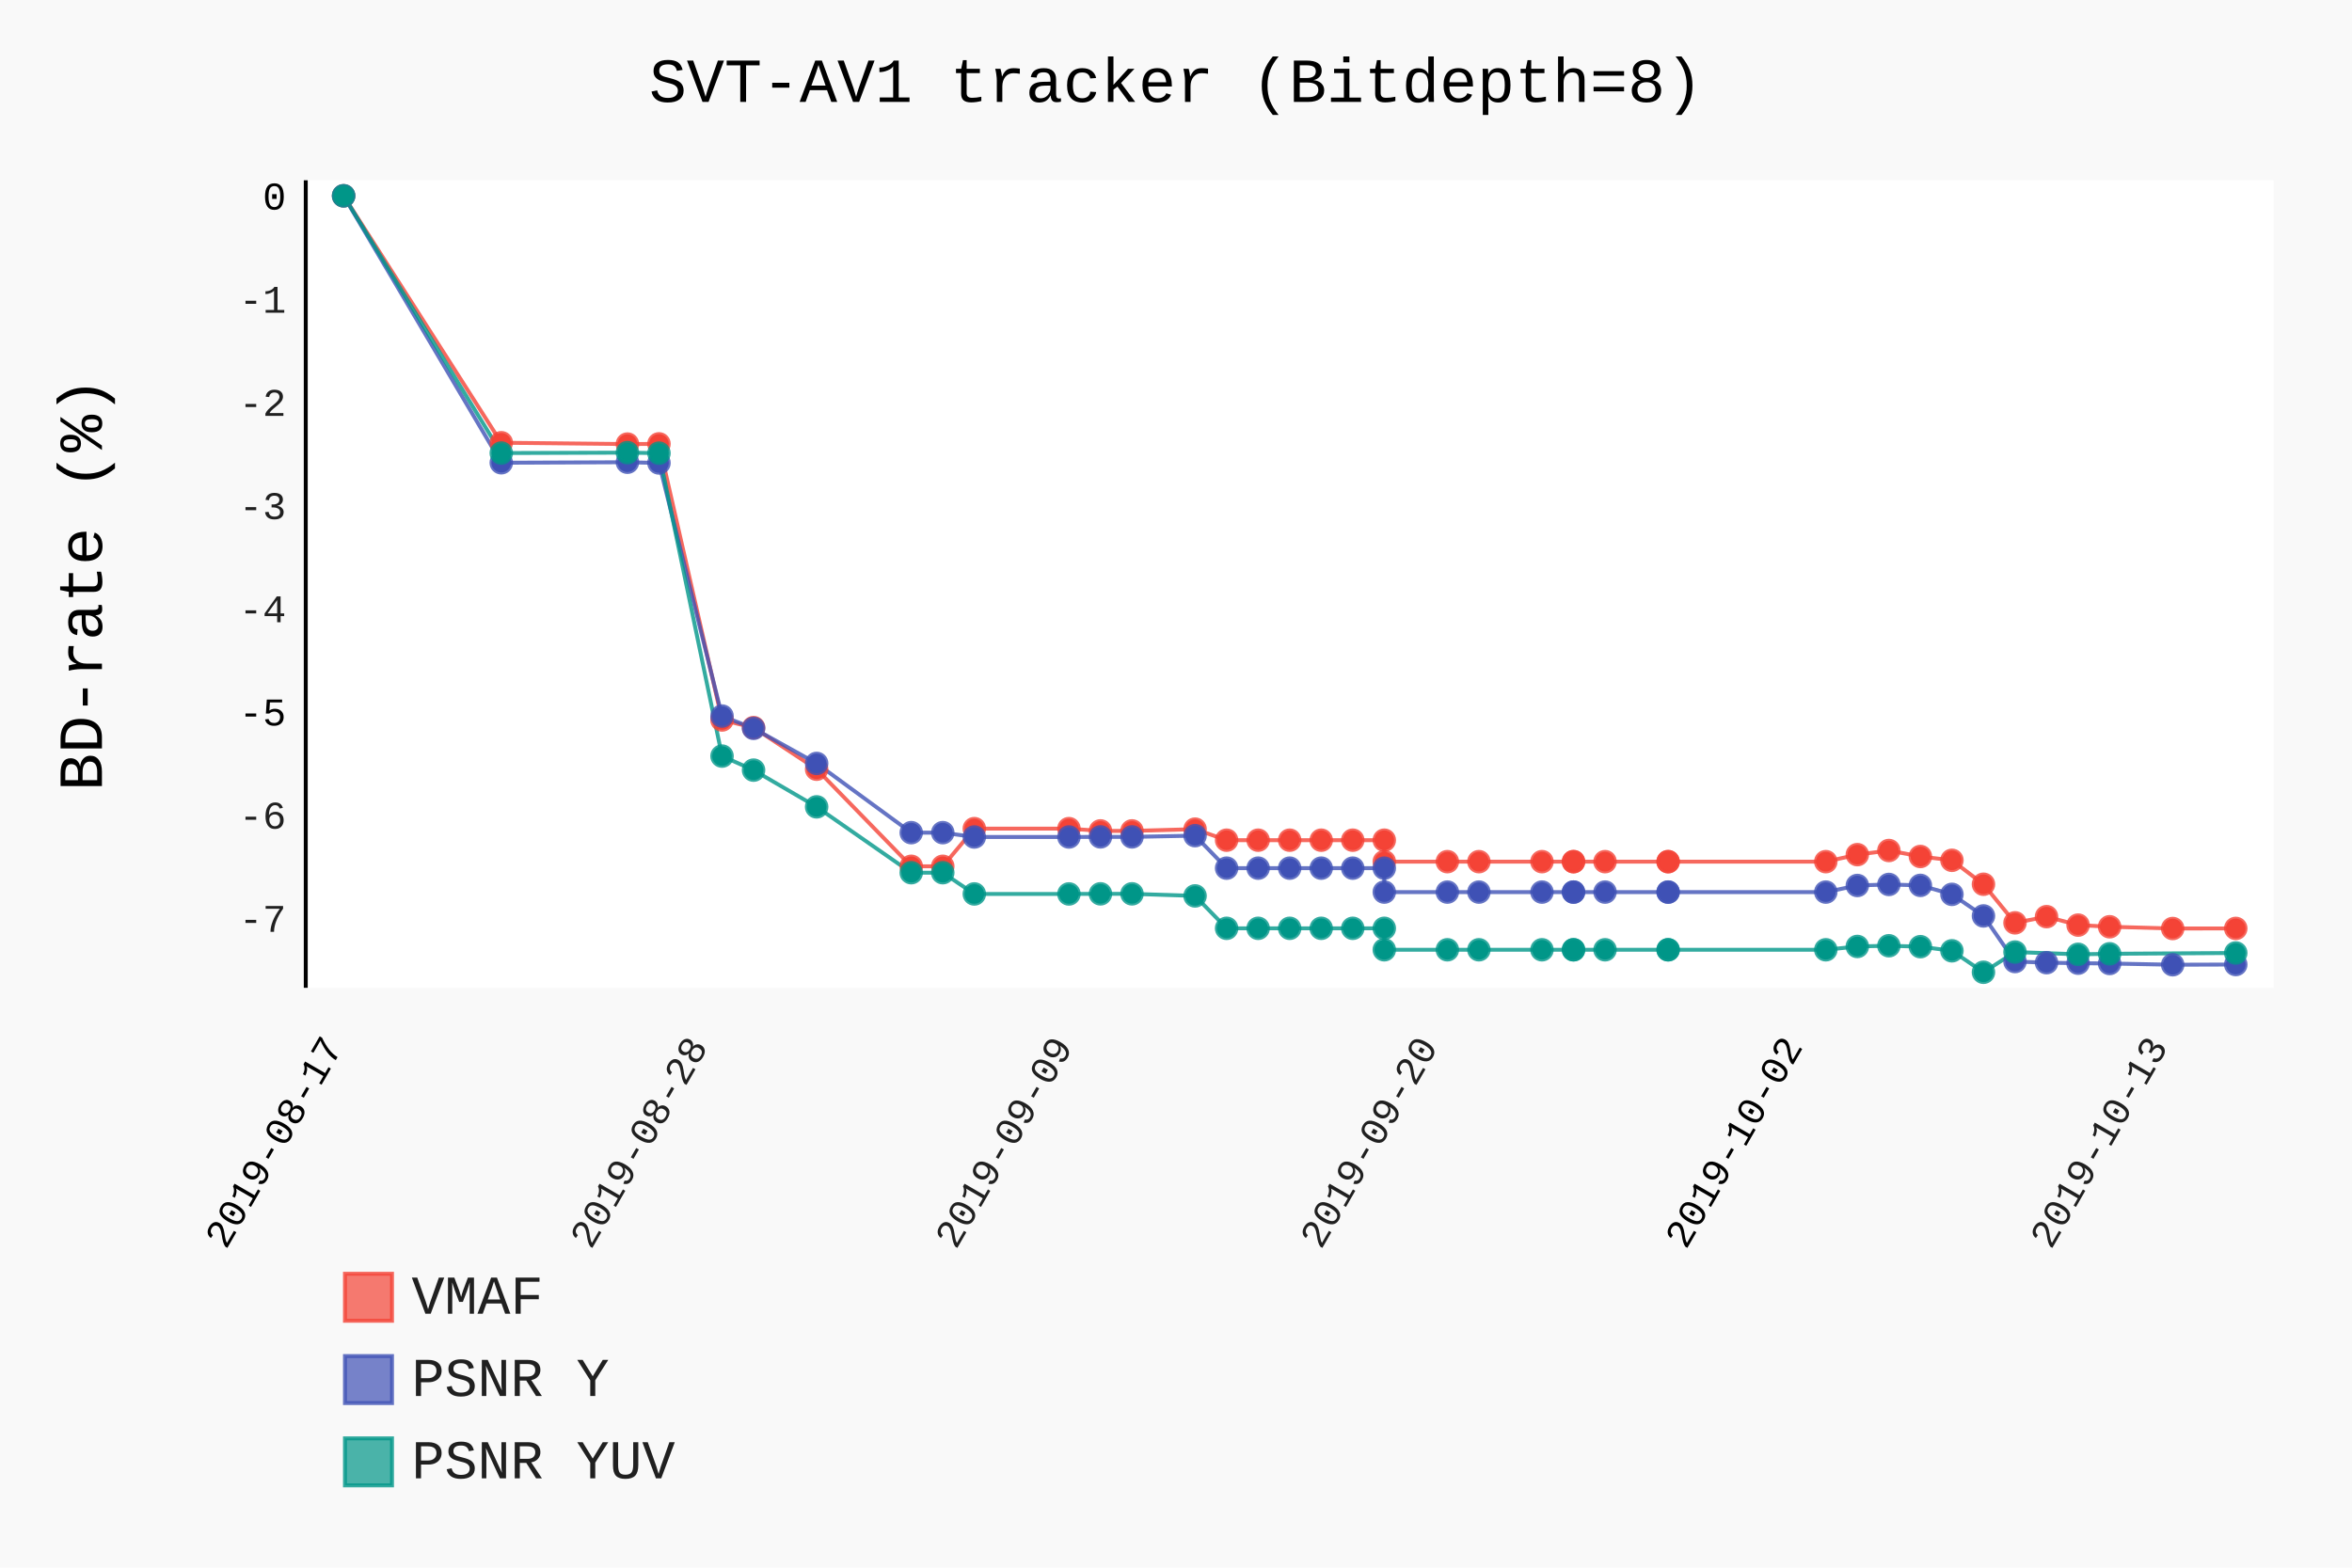
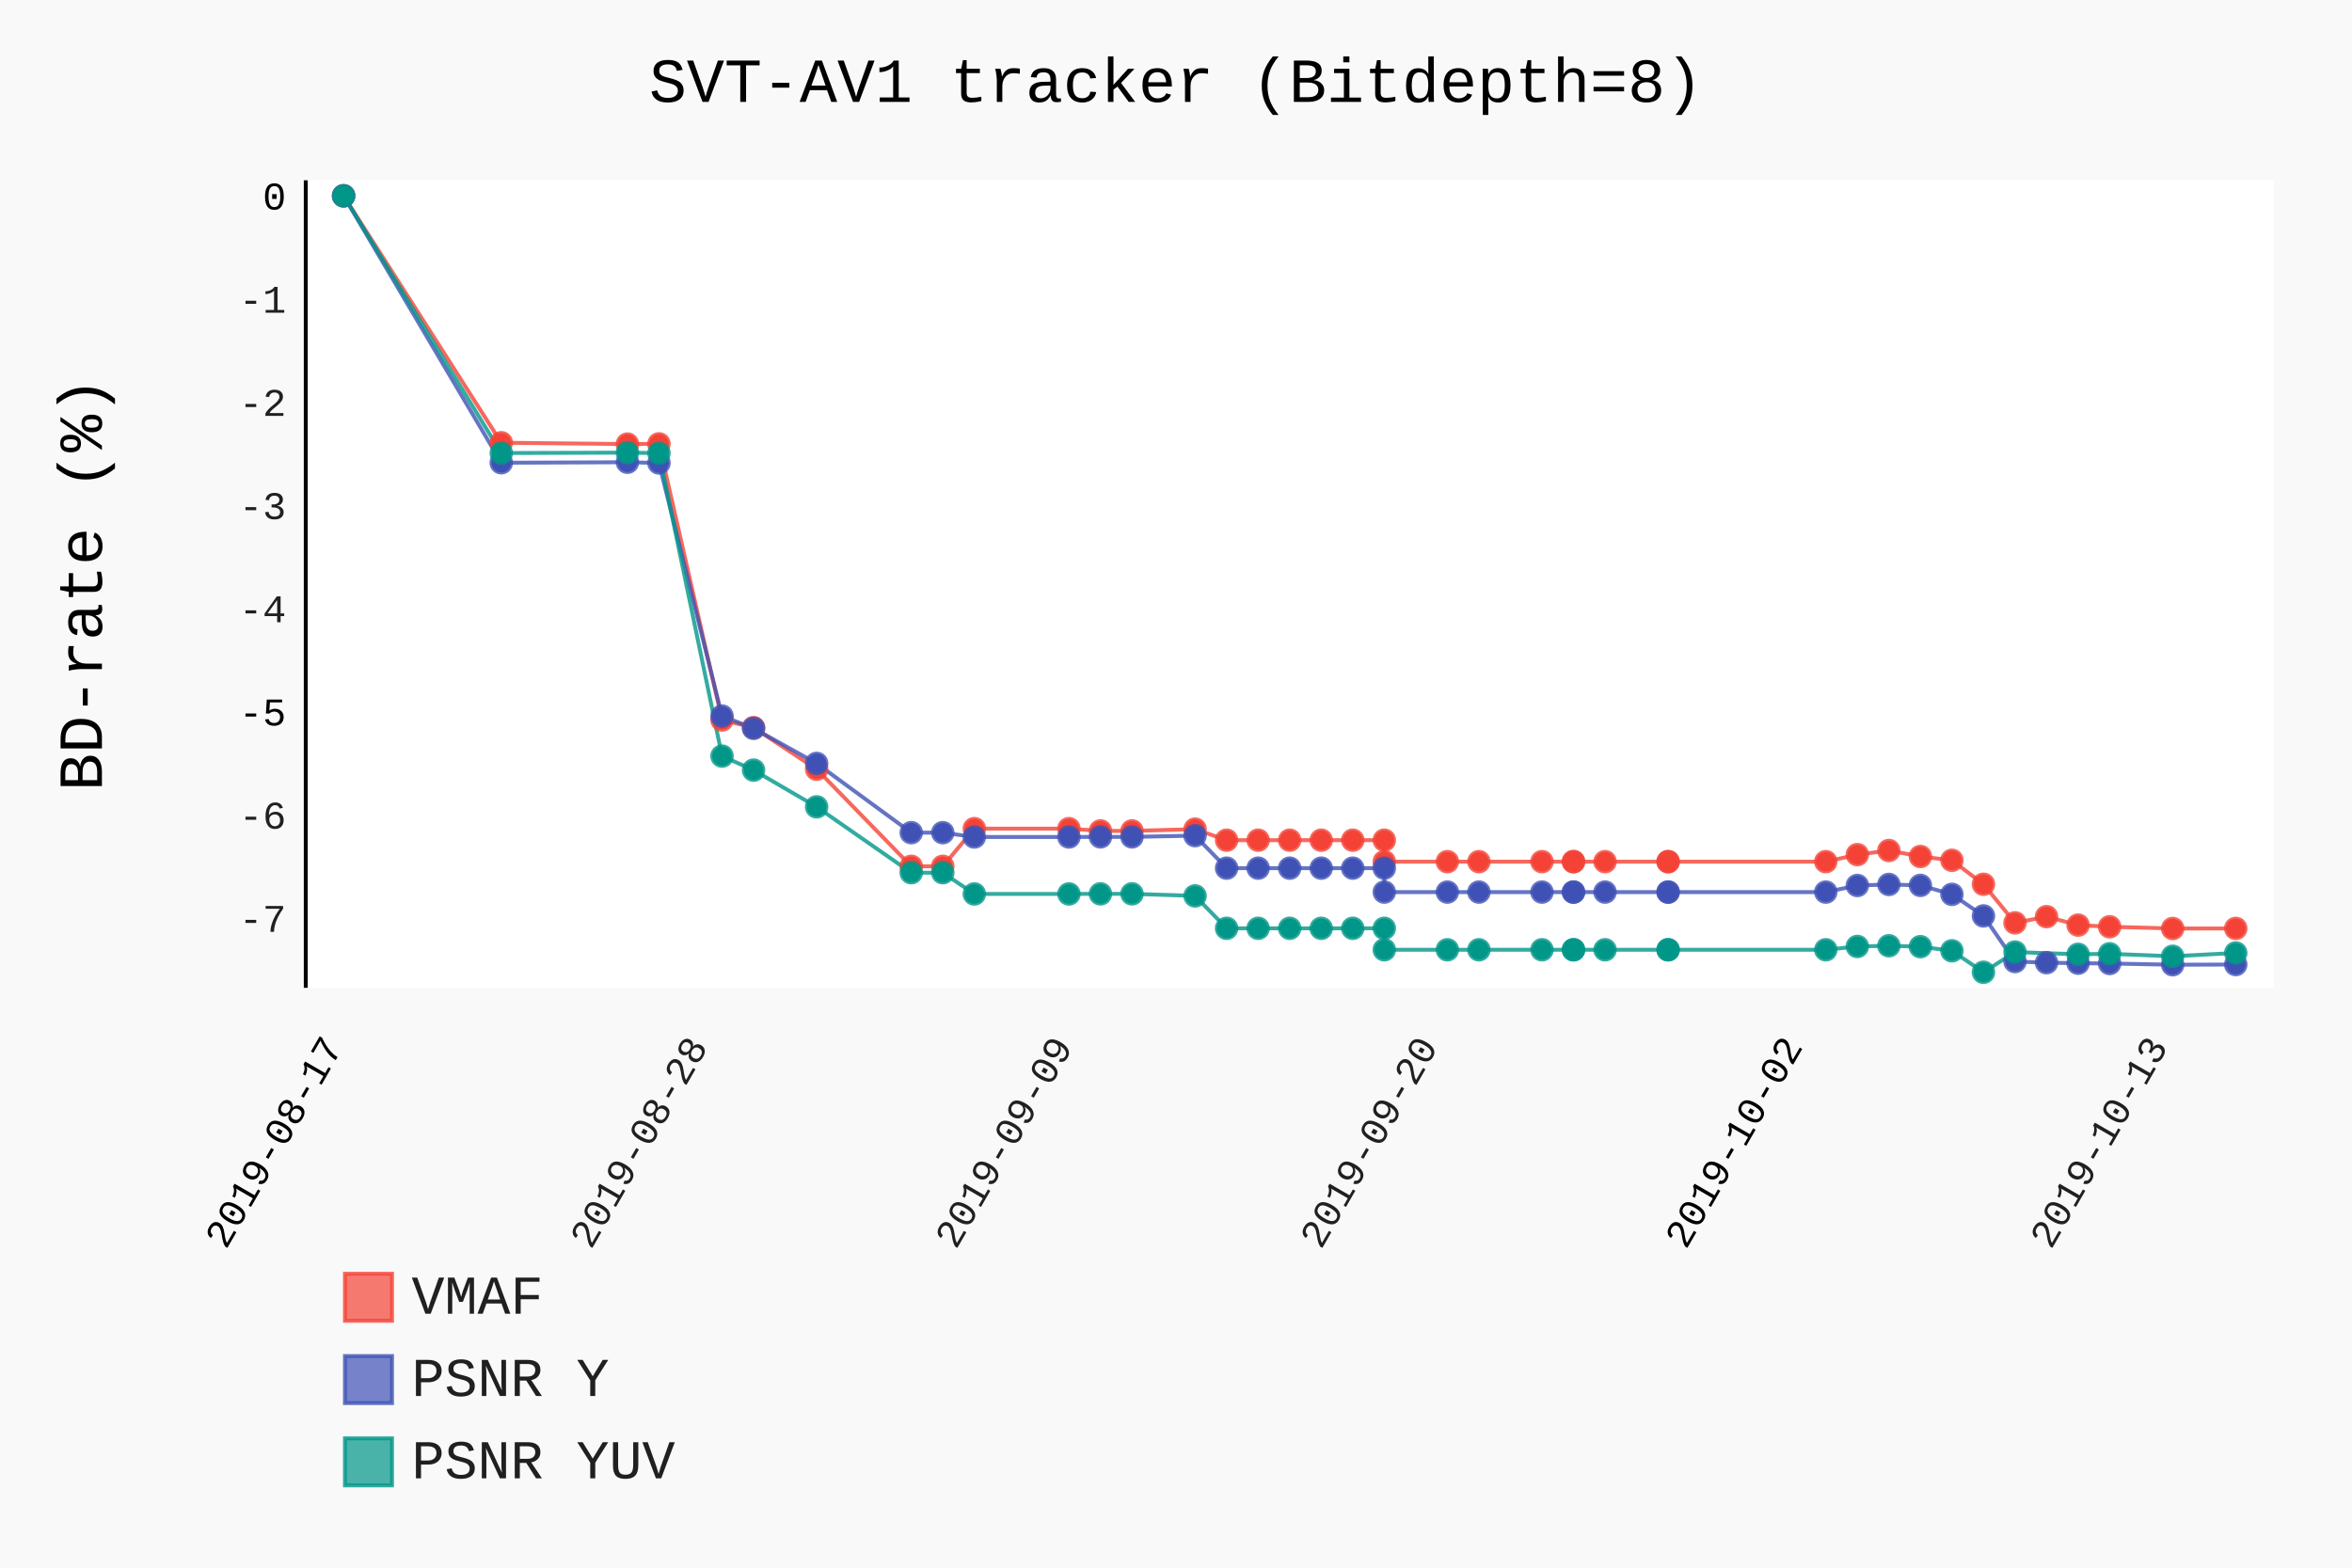
- <svg xmlns="http://www.w3.org/2000/svg" id="chart-3c05c14d-03f2-4059-8abc-fb8c7202f892" class="pygal-chart" viewBox="0 0 600 400">
+ <svg xmlns="http://www.w3.org/2000/svg" id="chart-37731f0f-36d2-41b5-bd27-8fbcc2c85f17" class="pygal-chart" viewBox="0 0 600 400">
  <defs>
-     <style type="text/css">#chart-3c05c14d-03f2-4059-8abc-fb8c7202f892{-webkit-user-select:none;-webkit-font-smoothing:antialiased;font-family:Consolas,"Liberation Mono",Menlo,Courier,monospace}#chart-3c05c14d-03f2-4059-8abc-fb8c7202f892 .title{font-family:Consolas,"Liberation Mono",Menlo,Courier,monospace;font-size:16px}#chart-3c05c14d-03f2-4059-8abc-fb8c7202f892 .legends .legend text{font-family:Consolas,"Liberation Mono",Menlo,Courier,monospace;font-size:14px}#chart-3c05c14d-03f2-4059-8abc-fb8c7202f892 .axis text{font-family:Consolas,"Liberation Mono",Menlo,Courier,monospace;font-size:10px}#chart-3c05c14d-03f2-4059-8abc-fb8c7202f892 .axis text.major{font-family:Consolas,"Liberation Mono",Menlo,Courier,monospace;font-size:10px}#chart-3c05c14d-03f2-4059-8abc-fb8c7202f892 .text-overlay text.value{font-family:Consolas,"Liberation Mono",Menlo,Courier,monospace;font-size:16px}#chart-3c05c14d-03f2-4059-8abc-fb8c7202f892 .text-overlay text.label{font-family:Consolas,"Liberation Mono",Menlo,Courier,monospace;font-size:10px}#chart-3c05c14d-03f2-4059-8abc-fb8c7202f892 .tooltip{font-family:Consolas,"Liberation Mono",Menlo,Courier,monospace;font-size:14px}#chart-3c05c14d-03f2-4059-8abc-fb8c7202f892 text.no_data{font-family:Consolas,"Liberation Mono",Menlo,Courier,monospace;font-size:64px}
- #chart-3c05c14d-03f2-4059-8abc-fb8c7202f892{background-color:rgba(249,249,249,1)}#chart-3c05c14d-03f2-4059-8abc-fb8c7202f892 path,#chart-3c05c14d-03f2-4059-8abc-fb8c7202f892 line,#chart-3c05c14d-03f2-4059-8abc-fb8c7202f892 rect,#chart-3c05c14d-03f2-4059-8abc-fb8c7202f892 circle{-webkit-transition:150ms;-moz-transition:150ms;transition:150ms}#chart-3c05c14d-03f2-4059-8abc-fb8c7202f892 .graph &gt; .background{fill:rgba(249,249,249,1)}#chart-3c05c14d-03f2-4059-8abc-fb8c7202f892 .plot &gt; .background{fill:rgba(255,255,255,1)}#chart-3c05c14d-03f2-4059-8abc-fb8c7202f892 .graph{fill:rgba(0,0,0,.87)}#chart-3c05c14d-03f2-4059-8abc-fb8c7202f892 text.no_data{fill:rgba(0,0,0,1)}#chart-3c05c14d-03f2-4059-8abc-fb8c7202f892 .title{fill:rgba(0,0,0,1)}#chart-3c05c14d-03f2-4059-8abc-fb8c7202f892 .legends .legend text{fill:rgba(0,0,0,.87)}#chart-3c05c14d-03f2-4059-8abc-fb8c7202f892 .legends .legend:hover text{fill:rgba(0,0,0,1)}#chart-3c05c14d-03f2-4059-8abc-fb8c7202f892 .axis .line{stroke:rgba(0,0,0,1)}#chart-3c05c14d-03f2-4059-8abc-fb8c7202f892 .axis .guide.line{stroke:rgba(0,0,0,.54)}#chart-3c05c14d-03f2-4059-8abc-fb8c7202f892 .axis .major.line{stroke:rgba(0,0,0,.87)}#chart-3c05c14d-03f2-4059-8abc-fb8c7202f892 .axis text.major{fill:rgba(0,0,0,1)}#chart-3c05c14d-03f2-4059-8abc-fb8c7202f892 .axis.y .guides:hover .guide.line,#chart-3c05c14d-03f2-4059-8abc-fb8c7202f892 .line-graph .axis.x .guides:hover .guide.line,#chart-3c05c14d-03f2-4059-8abc-fb8c7202f892 .stackedline-graph .axis.x .guides:hover .guide.line,#chart-3c05c14d-03f2-4059-8abc-fb8c7202f892 .xy-graph .axis.x .guides:hover .guide.line{stroke:rgba(0,0,0,1)}#chart-3c05c14d-03f2-4059-8abc-fb8c7202f892 .axis .guides:hover text{fill:rgba(0,0,0,1)}#chart-3c05c14d-03f2-4059-8abc-fb8c7202f892 .reactive{fill-opacity:.7;stroke-opacity:.8}#chart-3c05c14d-03f2-4059-8abc-fb8c7202f892 .ci{stroke:rgba(0,0,0,.87)}#chart-3c05c14d-03f2-4059-8abc-fb8c7202f892 .reactive.active,#chart-3c05c14d-03f2-4059-8abc-fb8c7202f892 .active .reactive{fill-opacity:.8;stroke-opacity:.9;stroke-width:4}#chart-3c05c14d-03f2-4059-8abc-fb8c7202f892 .ci .reactive.active{stroke-width:1.5}#chart-3c05c14d-03f2-4059-8abc-fb8c7202f892 .series text{fill:rgba(0,0,0,1)}#chart-3c05c14d-03f2-4059-8abc-fb8c7202f892 .tooltip rect{fill:rgba(255,255,255,1);stroke:rgba(0,0,0,1);-webkit-transition:opacity 150ms;-moz-transition:opacity 150ms;transition:opacity 150ms}#chart-3c05c14d-03f2-4059-8abc-fb8c7202f892 .tooltip .label{fill:rgba(0,0,0,.87)}#chart-3c05c14d-03f2-4059-8abc-fb8c7202f892 .tooltip .label{fill:rgba(0,0,0,.87)}#chart-3c05c14d-03f2-4059-8abc-fb8c7202f892 .tooltip .legend{font-size:.8em;fill:rgba(0,0,0,.54)}#chart-3c05c14d-03f2-4059-8abc-fb8c7202f892 .tooltip .x_label{font-size:.6em;fill:rgba(0,0,0,1)}#chart-3c05c14d-03f2-4059-8abc-fb8c7202f892 .tooltip .xlink{font-size:.5em;text-decoration:underline}#chart-3c05c14d-03f2-4059-8abc-fb8c7202f892 .tooltip .value{font-size:1.5em}#chart-3c05c14d-03f2-4059-8abc-fb8c7202f892 .bound{font-size:.5em}#chart-3c05c14d-03f2-4059-8abc-fb8c7202f892 .max-value{font-size:.75em;fill:rgba(0,0,0,.54)}#chart-3c05c14d-03f2-4059-8abc-fb8c7202f892 .map-element{fill:rgba(255,255,255,1);stroke:rgba(0,0,0,.54) !important}#chart-3c05c14d-03f2-4059-8abc-fb8c7202f892 .map-element .reactive{fill-opacity:inherit;stroke-opacity:inherit}#chart-3c05c14d-03f2-4059-8abc-fb8c7202f892 .color-0,#chart-3c05c14d-03f2-4059-8abc-fb8c7202f892 .color-0 a:visited{stroke:#F44336;fill:#F44336}#chart-3c05c14d-03f2-4059-8abc-fb8c7202f892 .color-1,#chart-3c05c14d-03f2-4059-8abc-fb8c7202f892 .color-1 a:visited{stroke:#3F51B5;fill:#3F51B5}#chart-3c05c14d-03f2-4059-8abc-fb8c7202f892 .color-2,#chart-3c05c14d-03f2-4059-8abc-fb8c7202f892 .color-2 a:visited{stroke:#009688;fill:#009688}#chart-3c05c14d-03f2-4059-8abc-fb8c7202f892 .text-overlay .color-0 text{fill:black}#chart-3c05c14d-03f2-4059-8abc-fb8c7202f892 .text-overlay .color-1 text{fill:black}#chart-3c05c14d-03f2-4059-8abc-fb8c7202f892 .text-overlay .color-2 text{fill:black}
- #chart-3c05c14d-03f2-4059-8abc-fb8c7202f892 text.no_data{text-anchor:middle}#chart-3c05c14d-03f2-4059-8abc-fb8c7202f892 .guide.line{fill:none}#chart-3c05c14d-03f2-4059-8abc-fb8c7202f892 .centered{text-anchor:middle}#chart-3c05c14d-03f2-4059-8abc-fb8c7202f892 .title{text-anchor:middle}#chart-3c05c14d-03f2-4059-8abc-fb8c7202f892 .legends .legend text{fill-opacity:1}#chart-3c05c14d-03f2-4059-8abc-fb8c7202f892 .axis.x text{text-anchor:middle}#chart-3c05c14d-03f2-4059-8abc-fb8c7202f892 .axis.x:not(.web) text[transform]{text-anchor:start}#chart-3c05c14d-03f2-4059-8abc-fb8c7202f892 .axis.x:not(.web) text[transform].backwards{text-anchor:end}#chart-3c05c14d-03f2-4059-8abc-fb8c7202f892 .axis.y text{text-anchor:end}#chart-3c05c14d-03f2-4059-8abc-fb8c7202f892 .axis.y text[transform].backwards{text-anchor:start}#chart-3c05c14d-03f2-4059-8abc-fb8c7202f892 .axis.y2 text{text-anchor:start}#chart-3c05c14d-03f2-4059-8abc-fb8c7202f892 .axis.y2 text[transform].backwards{text-anchor:end}#chart-3c05c14d-03f2-4059-8abc-fb8c7202f892 .axis .guide.line{stroke-dasharray:4,4}#chart-3c05c14d-03f2-4059-8abc-fb8c7202f892 .axis .major.guide.line{stroke-dasharray:6,6}#chart-3c05c14d-03f2-4059-8abc-fb8c7202f892 .horizontal .axis.y .guide.line,#chart-3c05c14d-03f2-4059-8abc-fb8c7202f892 .horizontal .axis.y2 .guide.line,#chart-3c05c14d-03f2-4059-8abc-fb8c7202f892 .vertical .axis.x .guide.line{opacity:0}#chart-3c05c14d-03f2-4059-8abc-fb8c7202f892 .horizontal .axis.always_show .guide.line,#chart-3c05c14d-03f2-4059-8abc-fb8c7202f892 .vertical .axis.always_show .guide.line{opacity:1 !important}#chart-3c05c14d-03f2-4059-8abc-fb8c7202f892 .axis.y .guides:hover .guide.line,#chart-3c05c14d-03f2-4059-8abc-fb8c7202f892 .axis.y2 .guides:hover .guide.line,#chart-3c05c14d-03f2-4059-8abc-fb8c7202f892 .axis.x .guides:hover .guide.line{opacity:1}#chart-3c05c14d-03f2-4059-8abc-fb8c7202f892 .axis .guides:hover text{opacity:1}#chart-3c05c14d-03f2-4059-8abc-fb8c7202f892 .nofill{fill:none}#chart-3c05c14d-03f2-4059-8abc-fb8c7202f892 .subtle-fill{fill-opacity:.2}#chart-3c05c14d-03f2-4059-8abc-fb8c7202f892 .dot{stroke-width:1px;fill-opacity:1}#chart-3c05c14d-03f2-4059-8abc-fb8c7202f892 .dot.active{stroke-width:5px}#chart-3c05c14d-03f2-4059-8abc-fb8c7202f892 .dot.negative{fill:transparent}#chart-3c05c14d-03f2-4059-8abc-fb8c7202f892 text,#chart-3c05c14d-03f2-4059-8abc-fb8c7202f892 tspan{stroke:none !important}#chart-3c05c14d-03f2-4059-8abc-fb8c7202f892 .series text.active{opacity:1}#chart-3c05c14d-03f2-4059-8abc-fb8c7202f892 .tooltip rect{fill-opacity:.95;stroke-width:.5}#chart-3c05c14d-03f2-4059-8abc-fb8c7202f892 .tooltip text{fill-opacity:1}#chart-3c05c14d-03f2-4059-8abc-fb8c7202f892 .showable{visibility:hidden}#chart-3c05c14d-03f2-4059-8abc-fb8c7202f892 .showable.shown{visibility:visible}#chart-3c05c14d-03f2-4059-8abc-fb8c7202f892 .gauge-background{fill:rgba(229,229,229,1);stroke:none}#chart-3c05c14d-03f2-4059-8abc-fb8c7202f892 .bg-lines{stroke:rgba(249,249,249,1);stroke-width:2px}</style>
+     <style type="text/css">#chart-37731f0f-36d2-41b5-bd27-8fbcc2c85f17{-webkit-user-select:none;-webkit-font-smoothing:antialiased;font-family:Consolas,"Liberation Mono",Menlo,Courier,monospace}#chart-37731f0f-36d2-41b5-bd27-8fbcc2c85f17 .title{font-family:Consolas,"Liberation Mono",Menlo,Courier,monospace;font-size:16px}#chart-37731f0f-36d2-41b5-bd27-8fbcc2c85f17 .legends .legend text{font-family:Consolas,"Liberation Mono",Menlo,Courier,monospace;font-size:14px}#chart-37731f0f-36d2-41b5-bd27-8fbcc2c85f17 .axis text{font-family:Consolas,"Liberation Mono",Menlo,Courier,monospace;font-size:10px}#chart-37731f0f-36d2-41b5-bd27-8fbcc2c85f17 .axis text.major{font-family:Consolas,"Liberation Mono",Menlo,Courier,monospace;font-size:10px}#chart-37731f0f-36d2-41b5-bd27-8fbcc2c85f17 .text-overlay text.value{font-family:Consolas,"Liberation Mono",Menlo,Courier,monospace;font-size:16px}#chart-37731f0f-36d2-41b5-bd27-8fbcc2c85f17 .text-overlay text.label{font-family:Consolas,"Liberation Mono",Menlo,Courier,monospace;font-size:10px}#chart-37731f0f-36d2-41b5-bd27-8fbcc2c85f17 .tooltip{font-family:Consolas,"Liberation Mono",Menlo,Courier,monospace;font-size:14px}#chart-37731f0f-36d2-41b5-bd27-8fbcc2c85f17 text.no_data{font-family:Consolas,"Liberation Mono",Menlo,Courier,monospace;font-size:64px}
+ #chart-37731f0f-36d2-41b5-bd27-8fbcc2c85f17{background-color:rgba(249,249,249,1)}#chart-37731f0f-36d2-41b5-bd27-8fbcc2c85f17 path,#chart-37731f0f-36d2-41b5-bd27-8fbcc2c85f17 line,#chart-37731f0f-36d2-41b5-bd27-8fbcc2c85f17 rect,#chart-37731f0f-36d2-41b5-bd27-8fbcc2c85f17 circle{-webkit-transition:150ms;-moz-transition:150ms;transition:150ms}#chart-37731f0f-36d2-41b5-bd27-8fbcc2c85f17 .graph &gt; .background{fill:rgba(249,249,249,1)}#chart-37731f0f-36d2-41b5-bd27-8fbcc2c85f17 .plot &gt; .background{fill:rgba(255,255,255,1)}#chart-37731f0f-36d2-41b5-bd27-8fbcc2c85f17 .graph{fill:rgba(0,0,0,.87)}#chart-37731f0f-36d2-41b5-bd27-8fbcc2c85f17 text.no_data{fill:rgba(0,0,0,1)}#chart-37731f0f-36d2-41b5-bd27-8fbcc2c85f17 .title{fill:rgba(0,0,0,1)}#chart-37731f0f-36d2-41b5-bd27-8fbcc2c85f17 .legends .legend text{fill:rgba(0,0,0,.87)}#chart-37731f0f-36d2-41b5-bd27-8fbcc2c85f17 .legends .legend:hover text{fill:rgba(0,0,0,1)}#chart-37731f0f-36d2-41b5-bd27-8fbcc2c85f17 .axis .line{stroke:rgba(0,0,0,1)}#chart-37731f0f-36d2-41b5-bd27-8fbcc2c85f17 .axis .guide.line{stroke:rgba(0,0,0,.54)}#chart-37731f0f-36d2-41b5-bd27-8fbcc2c85f17 .axis .major.line{stroke:rgba(0,0,0,.87)}#chart-37731f0f-36d2-41b5-bd27-8fbcc2c85f17 .axis text.major{fill:rgba(0,0,0,1)}#chart-37731f0f-36d2-41b5-bd27-8fbcc2c85f17 .axis.y .guides:hover .guide.line,#chart-37731f0f-36d2-41b5-bd27-8fbcc2c85f17 .line-graph .axis.x .guides:hover .guide.line,#chart-37731f0f-36d2-41b5-bd27-8fbcc2c85f17 .stackedline-graph .axis.x .guides:hover .guide.line,#chart-37731f0f-36d2-41b5-bd27-8fbcc2c85f17 .xy-graph .axis.x .guides:hover .guide.line{stroke:rgba(0,0,0,1)}#chart-37731f0f-36d2-41b5-bd27-8fbcc2c85f17 .axis .guides:hover text{fill:rgba(0,0,0,1)}#chart-37731f0f-36d2-41b5-bd27-8fbcc2c85f17 .reactive{fill-opacity:.7;stroke-opacity:.8}#chart-37731f0f-36d2-41b5-bd27-8fbcc2c85f17 .ci{stroke:rgba(0,0,0,.87)}#chart-37731f0f-36d2-41b5-bd27-8fbcc2c85f17 .reactive.active,#chart-37731f0f-36d2-41b5-bd27-8fbcc2c85f17 .active .reactive{fill-opacity:.8;stroke-opacity:.9;stroke-width:4}#chart-37731f0f-36d2-41b5-bd27-8fbcc2c85f17 .ci .reactive.active{stroke-width:1.5}#chart-37731f0f-36d2-41b5-bd27-8fbcc2c85f17 .series text{fill:rgba(0,0,0,1)}#chart-37731f0f-36d2-41b5-bd27-8fbcc2c85f17 .tooltip rect{fill:rgba(255,255,255,1);stroke:rgba(0,0,0,1);-webkit-transition:opacity 150ms;-moz-transition:opacity 150ms;transition:opacity 150ms}#chart-37731f0f-36d2-41b5-bd27-8fbcc2c85f17 .tooltip .label{fill:rgba(0,0,0,.87)}#chart-37731f0f-36d2-41b5-bd27-8fbcc2c85f17 .tooltip .label{fill:rgba(0,0,0,.87)}#chart-37731f0f-36d2-41b5-bd27-8fbcc2c85f17 .tooltip .legend{font-size:.8em;fill:rgba(0,0,0,.54)}#chart-37731f0f-36d2-41b5-bd27-8fbcc2c85f17 .tooltip .x_label{font-size:.6em;fill:rgba(0,0,0,1)}#chart-37731f0f-36d2-41b5-bd27-8fbcc2c85f17 .tooltip .xlink{font-size:.5em;text-decoration:underline}#chart-37731f0f-36d2-41b5-bd27-8fbcc2c85f17 .tooltip .value{font-size:1.5em}#chart-37731f0f-36d2-41b5-bd27-8fbcc2c85f17 .bound{font-size:.5em}#chart-37731f0f-36d2-41b5-bd27-8fbcc2c85f17 .max-value{font-size:.75em;fill:rgba(0,0,0,.54)}#chart-37731f0f-36d2-41b5-bd27-8fbcc2c85f17 .map-element{fill:rgba(255,255,255,1);stroke:rgba(0,0,0,.54) !important}#chart-37731f0f-36d2-41b5-bd27-8fbcc2c85f17 .map-element .reactive{fill-opacity:inherit;stroke-opacity:inherit}#chart-37731f0f-36d2-41b5-bd27-8fbcc2c85f17 .color-0,#chart-37731f0f-36d2-41b5-bd27-8fbcc2c85f17 .color-0 a:visited{stroke:#F44336;fill:#F44336}#chart-37731f0f-36d2-41b5-bd27-8fbcc2c85f17 .color-1,#chart-37731f0f-36d2-41b5-bd27-8fbcc2c85f17 .color-1 a:visited{stroke:#3F51B5;fill:#3F51B5}#chart-37731f0f-36d2-41b5-bd27-8fbcc2c85f17 .color-2,#chart-37731f0f-36d2-41b5-bd27-8fbcc2c85f17 .color-2 a:visited{stroke:#009688;fill:#009688}#chart-37731f0f-36d2-41b5-bd27-8fbcc2c85f17 .text-overlay .color-0 text{fill:black}#chart-37731f0f-36d2-41b5-bd27-8fbcc2c85f17 .text-overlay .color-1 text{fill:black}#chart-37731f0f-36d2-41b5-bd27-8fbcc2c85f17 .text-overlay .color-2 text{fill:black}
+ #chart-37731f0f-36d2-41b5-bd27-8fbcc2c85f17 text.no_data{text-anchor:middle}#chart-37731f0f-36d2-41b5-bd27-8fbcc2c85f17 .guide.line{fill:none}#chart-37731f0f-36d2-41b5-bd27-8fbcc2c85f17 .centered{text-anchor:middle}#chart-37731f0f-36d2-41b5-bd27-8fbcc2c85f17 .title{text-anchor:middle}#chart-37731f0f-36d2-41b5-bd27-8fbcc2c85f17 .legends .legend text{fill-opacity:1}#chart-37731f0f-36d2-41b5-bd27-8fbcc2c85f17 .axis.x text{text-anchor:middle}#chart-37731f0f-36d2-41b5-bd27-8fbcc2c85f17 .axis.x:not(.web) text[transform]{text-anchor:start}#chart-37731f0f-36d2-41b5-bd27-8fbcc2c85f17 .axis.x:not(.web) text[transform].backwards{text-anchor:end}#chart-37731f0f-36d2-41b5-bd27-8fbcc2c85f17 .axis.y text{text-anchor:end}#chart-37731f0f-36d2-41b5-bd27-8fbcc2c85f17 .axis.y text[transform].backwards{text-anchor:start}#chart-37731f0f-36d2-41b5-bd27-8fbcc2c85f17 .axis.y2 text{text-anchor:start}#chart-37731f0f-36d2-41b5-bd27-8fbcc2c85f17 .axis.y2 text[transform].backwards{text-anchor:end}#chart-37731f0f-36d2-41b5-bd27-8fbcc2c85f17 .axis .guide.line{stroke-dasharray:4,4}#chart-37731f0f-36d2-41b5-bd27-8fbcc2c85f17 .axis .major.guide.line{stroke-dasharray:6,6}#chart-37731f0f-36d2-41b5-bd27-8fbcc2c85f17 .horizontal .axis.y .guide.line,#chart-37731f0f-36d2-41b5-bd27-8fbcc2c85f17 .horizontal .axis.y2 .guide.line,#chart-37731f0f-36d2-41b5-bd27-8fbcc2c85f17 .vertical .axis.x .guide.line{opacity:0}#chart-37731f0f-36d2-41b5-bd27-8fbcc2c85f17 .horizontal .axis.always_show .guide.line,#chart-37731f0f-36d2-41b5-bd27-8fbcc2c85f17 .vertical .axis.always_show .guide.line{opacity:1 !important}#chart-37731f0f-36d2-41b5-bd27-8fbcc2c85f17 .axis.y .guides:hover .guide.line,#chart-37731f0f-36d2-41b5-bd27-8fbcc2c85f17 .axis.y2 .guides:hover .guide.line,#chart-37731f0f-36d2-41b5-bd27-8fbcc2c85f17 .axis.x .guides:hover .guide.line{opacity:1}#chart-37731f0f-36d2-41b5-bd27-8fbcc2c85f17 .axis .guides:hover text{opacity:1}#chart-37731f0f-36d2-41b5-bd27-8fbcc2c85f17 .nofill{fill:none}#chart-37731f0f-36d2-41b5-bd27-8fbcc2c85f17 .subtle-fill{fill-opacity:.2}#chart-37731f0f-36d2-41b5-bd27-8fbcc2c85f17 .dot{stroke-width:1px;fill-opacity:1}#chart-37731f0f-36d2-41b5-bd27-8fbcc2c85f17 .dot.active{stroke-width:5px}#chart-37731f0f-36d2-41b5-bd27-8fbcc2c85f17 .dot.negative{fill:transparent}#chart-37731f0f-36d2-41b5-bd27-8fbcc2c85f17 text,#chart-37731f0f-36d2-41b5-bd27-8fbcc2c85f17 tspan{stroke:none !important}#chart-37731f0f-36d2-41b5-bd27-8fbcc2c85f17 .series text.active{opacity:1}#chart-37731f0f-36d2-41b5-bd27-8fbcc2c85f17 .tooltip rect{fill-opacity:.95;stroke-width:.5}#chart-37731f0f-36d2-41b5-bd27-8fbcc2c85f17 .tooltip text{fill-opacity:1}#chart-37731f0f-36d2-41b5-bd27-8fbcc2c85f17 .showable{visibility:hidden}#chart-37731f0f-36d2-41b5-bd27-8fbcc2c85f17 .showable.shown{visibility:visible}#chart-37731f0f-36d2-41b5-bd27-8fbcc2c85f17 .gauge-background{fill:rgba(229,229,229,1);stroke:none}#chart-37731f0f-36d2-41b5-bd27-8fbcc2c85f17 .bg-lines{stroke:rgba(249,249,249,1);stroke-width:2px}</style>
  </defs>
  <g class="graph datetimeline-graph vertical">
    <rect class="background" height="400" width="600" x="0" y="0" />
    <g class="plot" transform="translate(78, 46)">
      <rect class="background" height="206.038" width="502.0" x="0" y="0" />
      <g class="axis y">
        <g class="guides">
          <text class="" x="-5" y="191.754">-7</text>
        </g>
        <g class="guides">
          <text class="" x="-5" y="165.427">-6</text>
        </g>
        <g class="guides">
          <text class="major" x="-5" y="139.099">-5</text>
        </g>
        <g class="guides">
          <text class="" x="-5" y="112.772">-4</text>
        </g>
        <g class="guides">
          <text class="" x="-5" y="86.445">-3</text>
        </g>
        <g class="guides">
          <text class="" x="-5" y="60.117">-2</text>
        </g>
        <g class="guides">
          <text class="" x="-5" y="33.79">-1</text>
        </g>
        <g class="guides">
          <text class="major" x="-5" y="7.462">0</text>
        </g>
      </g>
      <g class="axis x">
        <path class="line" d="M0 0 v206.038" />
        <g class="guides">
          <path class="major guide line" d="M9.654 0 v206.038" />
          <text class="major backwards" x="9.654" y="221.038" transform="rotate(300 9.653846 221.0385)">2019-08-17</text>
        </g>
        <g class="guides">
          <path class="guide line" d="M102.766 0 v206.038" />
          <text class="backwards" x="102.766" y="221.038" transform="rotate(300 102.7658 221.0385)">2019-08-28</text>
        </g>
        <g class="guides">
          <path class="guide line" d="M195.878 0 v206.038" />
          <text class="backwards" x="195.878" y="221.038" transform="rotate(300 195.8777 221.0385)">2019-09-09</text>
        </g>
        <g class="guides">
          <path class="guide line" d="M288.99 0 v206.038" />
          <text class="backwards" x="288.99" y="221.038" transform="rotate(300 288.9897 221.0385)">2019-09-20</text>
        </g>
        <g class="guides">
          <path class="major guide line" d="M382.102 0 v206.038" />
          <text class="major backwards" x="382.102" y="221.038" transform="rotate(300 382.1016 221.0385)">2019-10-02</text>
        </g>
        <g class="guides">
          <path class="guide line" d="M475.214 0 v206.038" />
          <text class="backwards" x="475.214" y="221.038" transform="rotate(300 475.2136 221.0385)">2019-10-13</text>
        </g>
      </g>
      <g class="series serie-0 color-0">
        <path class="line reactive nofill" d="M9.654 3.962 L49.878 66.964 82.058 67.306 90.103 67.253 106.192 137.706 114.237 139.654 130.327 150.264 154.462 175.038 162.506 175.038 170.551 165.428 194.686 165.428 202.731 166.008 210.776 166.008 226.865 165.56 234.91 168.377 242.955 168.377 251 168.377 259.045 168.377 267.09 168.377 275.135 168.377 275.135 173.853 291.224 173.853 299.269 173.853 315.359 173.853 323.404 173.853 323.404 173.853 331.449 173.853 347.538 173.853 347.538 173.853 387.763 173.853 395.808 172.063 403.853 171.01 411.897 172.537 419.942 173.511 427.987 179.619 436.032 189.465 444.077 187.886 452.122 190.045 460.167 190.466 476.256 190.913 492.346 190.887" />
      </g>
      <g class="series serie-1 color-1">
        <path class="line reactive nofill" d="M9.654 3.962 L49.878 72.071 82.058 71.94 90.103 72.124 106.192 136.705 114.237 139.838 130.327 148.789 154.462 166.455 162.506 166.455 170.551 167.561 194.686 167.561 202.731 167.535 210.776 167.535 226.865 167.219 234.91 175.512 242.955 175.512 251 175.512 259.045 175.512 267.09 175.512 275.135 175.512 275.135 181.62 291.224 181.62 299.269 181.62 315.359 181.62 323.404 181.62 323.404 181.62 331.449 181.62 347.538 181.62 347.538 181.62 387.763 181.62 395.808 179.935 403.853 179.672 411.897 179.909 419.942 182.199 427.987 187.701 436.032 199.338 444.077 199.628 452.122 199.759 460.167 199.838 476.256 200.154 492.346 200.102" />
      </g>
      <g class="series serie-2 color-2">
-         <path class="line reactive nofill" d="M9.654 3.962 L49.878 69.597 82.058 69.491 90.103 69.623 106.192 146.92 114.237 150.501 130.327 159.873 154.462 176.67 162.506 176.67 170.551 182.094 194.686 182.094 202.731 182.067 210.776 182.067 226.865 182.594 234.91 190.861 242.955 190.861 251 190.861 259.045 190.861 267.09 190.861 275.135 190.861 275.135 196.337 291.224 196.337 299.269 196.337 315.359 196.337 323.404 196.337 323.404 196.337 331.449 196.337 347.538 196.337 347.538 196.337 387.763 196.337 395.808 195.494 403.853 195.31 411.897 195.547 419.942 196.6 427.987 202.076 436.032 196.916 452.122 197.495 460.167 197.364 492.346 197.153" />
+         <path class="line reactive nofill" d="M9.654 3.962 L49.878 69.597 82.058 69.491 90.103 69.623 106.192 146.92 114.237 150.501 130.327 159.873 154.462 176.67 162.506 176.67 170.551 182.094 194.686 182.094 202.731 182.067 210.776 182.067 226.865 182.594 234.91 190.861 242.955 190.861 251 190.861 259.045 190.861 267.09 190.861 275.135 190.861 275.135 196.337 291.224 196.337 299.269 196.337 315.359 196.337 323.404 196.337 323.404 196.337 331.449 196.337 347.538 196.337 347.538 196.337 387.763 196.337 395.808 195.494 403.853 195.31 411.897 195.547 419.942 196.6 427.987 202.076 436.032 196.916 452.122 197.495 460.167 197.364 476.256 197.995 492.346 197.153" />
      </g>
    </g>
    <g class="titles">
      <text class="title plot_title" x="300.0" y="26">SVT-AV1 tracker (Bitdepth=8)</text>
      <text class="title" x="0" y="175.019" transform="rotate(-90 0 149.0192)">BD-rate (%)</text>
    </g>
    <g class="plot overlay" transform="translate(78, 46)">
      <g class="series serie-0 color-0">
        <g class="dots">
          <circle class="dot reactive tooltip-trigger" cx="9.654" cy="3.962" r="2.5" />
        </g>
        <g class="dots">
          <circle class="dot reactive tooltip-trigger" cx="49.878" cy="66.964" r="2.5" />
        </g>
        <g class="dots">
          <circle class="dot reactive tooltip-trigger" cx="82.058" cy="67.306" r="2.5" />
        </g>
        <g class="dots">
          <circle class="dot reactive tooltip-trigger" cx="90.103" cy="67.253" r="2.5" />
        </g>
        <g class="dots">
          <circle class="dot reactive tooltip-trigger" cx="106.192" cy="137.706" r="2.5" />
        </g>
        <g class="dots">
          <circle class="dot reactive tooltip-trigger" cx="114.237" cy="139.654" r="2.5" />
        </g>
        <g class="dots">
          <circle class="dot reactive tooltip-trigger" cx="130.327" cy="150.264" r="2.5" />
        </g>
        <g class="dots">
          <circle class="dot reactive tooltip-trigger" cx="154.462" cy="175.038" r="2.5" />
        </g>
        <g class="dots">
          <circle class="dot reactive tooltip-trigger" cx="162.506" cy="175.038" r="2.5" />
        </g>
        <g class="dots">
          <circle class="dot reactive tooltip-trigger" cx="170.551" cy="165.428" r="2.5" />
        </g>
        <g class="dots">
          <circle class="dot reactive tooltip-trigger" cx="194.686" cy="165.428" r="2.5" />
        </g>
        <g class="dots">
          <circle class="dot reactive tooltip-trigger" cx="202.731" cy="166.008" r="2.5" />
        </g>
        <g class="dots">
          <circle class="dot reactive tooltip-trigger" cx="210.776" cy="166.008" r="2.5" />
        </g>
        <g class="dots">
          <circle class="dot reactive tooltip-trigger" cx="226.865" cy="165.56" r="2.5" />
        </g>
        <g class="dots">
          <circle class="dot reactive tooltip-trigger" cx="234.91" cy="168.377" r="2.5" />
        </g>
        <g class="dots">
          <circle class="dot reactive tooltip-trigger" cx="242.955" cy="168.377" r="2.5" />
        </g>
        <g class="dots">
          <circle class="dot reactive tooltip-trigger" cx="251.0" cy="168.377" r="2.5" />
        </g>
        <g class="dots">
          <circle class="dot reactive tooltip-trigger" cx="259.045" cy="168.377" r="2.5" />
        </g>
        <g class="dots">
          <circle class="dot reactive tooltip-trigger" cx="267.09" cy="168.377" r="2.5" />
        </g>
        <g class="dots">
          <circle class="dot reactive tooltip-trigger" cx="275.135" cy="168.377" r="2.5" />
        </g>
        <g class="dots">
          <circle class="dot reactive tooltip-trigger" cx="275.135" cy="173.853" r="2.5" />
        </g>
        <g class="dots">
          <circle class="dot reactive tooltip-trigger" cx="291.224" cy="173.853" r="2.5" />
        </g>
        <g class="dots">
          <circle class="dot reactive tooltip-trigger" cx="299.269" cy="173.853" r="2.5" />
        </g>
        <g class="dots">
          <circle class="dot reactive tooltip-trigger" cx="315.359" cy="173.853" r="2.5" />
        </g>
        <g class="dots">
          <circle class="dot reactive tooltip-trigger" cx="323.404" cy="173.853" r="2.5" />
        </g>
        <g class="dots">
          <circle class="dot reactive tooltip-trigger" cx="323.404" cy="173.853" r="2.5" />
        </g>
        <g class="dots">
          <circle class="dot reactive tooltip-trigger" cx="331.449" cy="173.853" r="2.5" />
        </g>
        <g class="dots">
          <circle class="dot reactive tooltip-trigger" cx="347.538" cy="173.853" r="2.5" />
        </g>
        <g class="dots">
          <circle class="dot reactive tooltip-trigger" cx="347.538" cy="173.853" r="2.5" />
        </g>
        <g class="dots">
          <circle class="dot reactive tooltip-trigger" cx="387.763" cy="173.853" r="2.5" />
        </g>
        <g class="dots">
          <circle class="dot reactive tooltip-trigger" cx="395.808" cy="172.063" r="2.5" />
        </g>
        <g class="dots">
          <circle class="dot reactive tooltip-trigger" cx="403.853" cy="171.01" r="2.5" />
        </g>
        <g class="dots">
          <circle class="dot reactive tooltip-trigger" cx="411.897" cy="172.537" r="2.5" />
        </g>
        <g class="dots">
          <circle class="dot reactive tooltip-trigger" cx="419.942" cy="173.511" r="2.5" />
        </g>
        <g class="dots">
          <circle class="dot reactive tooltip-trigger" cx="427.987" cy="179.619" r="2.5" />
        </g>
        <g class="dots">
          <circle class="dot reactive tooltip-trigger" cx="436.032" cy="189.465" r="2.5" />
        </g>
        <g class="dots">
          <circle class="dot reactive tooltip-trigger" cx="444.077" cy="187.886" r="2.5" />
        </g>
        <g class="dots">
          <circle class="dot reactive tooltip-trigger" cx="452.122" cy="190.045" r="2.5" />
        </g>
        <g class="dots">
          <circle class="dot reactive tooltip-trigger" cx="460.167" cy="190.466" r="2.5" />
        </g>
        <g class="dots">
          <circle class="dot reactive tooltip-trigger" cx="476.256" cy="190.913" r="2.5" />
        </g>
        <g class="dots">
          <circle class="dot reactive tooltip-trigger" cx="492.346" cy="190.887" r="2.5" />
        </g>
      </g>
      <g class="series serie-1 color-1">
        <g class="dots">
          <circle class="dot reactive tooltip-trigger" cx="9.654" cy="3.962" r="2.5" />
        </g>
        <g class="dots">
          <circle class="dot reactive tooltip-trigger" cx="49.878" cy="72.071" r="2.5" />
        </g>
        <g class="dots">
          <circle class="dot reactive tooltip-trigger" cx="82.058" cy="71.94" r="2.5" />
        </g>
        <g class="dots">
          <circle class="dot reactive tooltip-trigger" cx="90.103" cy="72.124" r="2.5" />
        </g>
        <g class="dots">
          <circle class="dot reactive tooltip-trigger" cx="106.192" cy="136.705" r="2.5" />
        </g>
        <g class="dots">
          <circle class="dot reactive tooltip-trigger" cx="114.237" cy="139.838" r="2.5" />
        </g>
        <g class="dots">
          <circle class="dot reactive tooltip-trigger" cx="130.327" cy="148.789" r="2.5" />
        </g>
        <g class="dots">
          <circle class="dot reactive tooltip-trigger" cx="154.462" cy="166.455" r="2.5" />
        </g>
        <g class="dots">
          <circle class="dot reactive tooltip-trigger" cx="162.506" cy="166.455" r="2.5" />
        </g>
        <g class="dots">
          <circle class="dot reactive tooltip-trigger" cx="170.551" cy="167.561" r="2.5" />
        </g>
        <g class="dots">
          <circle class="dot reactive tooltip-trigger" cx="194.686" cy="167.561" r="2.5" />
        </g>
        <g class="dots">
          <circle class="dot reactive tooltip-trigger" cx="202.731" cy="167.535" r="2.5" />
        </g>
        <g class="dots">
          <circle class="dot reactive tooltip-trigger" cx="210.776" cy="167.535" r="2.5" />
        </g>
        <g class="dots">
          <circle class="dot reactive tooltip-trigger" cx="226.865" cy="167.219" r="2.5" />
        </g>
        <g class="dots">
          <circle class="dot reactive tooltip-trigger" cx="234.91" cy="175.512" r="2.5" />
        </g>
        <g class="dots">
          <circle class="dot reactive tooltip-trigger" cx="242.955" cy="175.512" r="2.5" />
        </g>
        <g class="dots">
          <circle class="dot reactive tooltip-trigger" cx="251.0" cy="175.512" r="2.5" />
        </g>
        <g class="dots">
          <circle class="dot reactive tooltip-trigger" cx="259.045" cy="175.512" r="2.5" />
        </g>
        <g class="dots">
          <circle class="dot reactive tooltip-trigger" cx="267.09" cy="175.512" r="2.5" />
        </g>
        <g class="dots">
          <circle class="dot reactive tooltip-trigger" cx="275.135" cy="175.512" r="2.5" />
        </g>
        <g class="dots">
          <circle class="dot reactive tooltip-trigger" cx="275.135" cy="181.62" r="2.5" />
        </g>
        <g class="dots">
          <circle class="dot reactive tooltip-trigger" cx="291.224" cy="181.62" r="2.5" />
        </g>
        <g class="dots">
          <circle class="dot reactive tooltip-trigger" cx="299.269" cy="181.62" r="2.5" />
        </g>
        <g class="dots">
          <circle class="dot reactive tooltip-trigger" cx="315.359" cy="181.62" r="2.5" />
        </g>
        <g class="dots">
          <circle class="dot reactive tooltip-trigger" cx="323.404" cy="181.62" r="2.5" />
        </g>
        <g class="dots">
          <circle class="dot reactive tooltip-trigger" cx="323.404" cy="181.62" r="2.5" />
        </g>
        <g class="dots">
          <circle class="dot reactive tooltip-trigger" cx="331.449" cy="181.62" r="2.5" />
        </g>
        <g class="dots">
          <circle class="dot reactive tooltip-trigger" cx="347.538" cy="181.62" r="2.5" />
        </g>
        <g class="dots">
          <circle class="dot reactive tooltip-trigger" cx="347.538" cy="181.62" r="2.5" />
        </g>
        <g class="dots">
          <circle class="dot reactive tooltip-trigger" cx="387.763" cy="181.62" r="2.5" />
        </g>
        <g class="dots">
          <circle class="dot reactive tooltip-trigger" cx="395.808" cy="179.935" r="2.5" />
        </g>
        <g class="dots">
          <circle class="dot reactive tooltip-trigger" cx="403.853" cy="179.672" r="2.5" />
        </g>
        <g class="dots">
          <circle class="dot reactive tooltip-trigger" cx="411.897" cy="179.909" r="2.5" />
        </g>
        <g class="dots">
          <circle class="dot reactive tooltip-trigger" cx="419.942" cy="182.199" r="2.5" />
        </g>
        <g class="dots">
          <circle class="dot reactive tooltip-trigger" cx="427.987" cy="187.701" r="2.5" />
        </g>
        <g class="dots">
          <circle class="dot reactive tooltip-trigger" cx="436.032" cy="199.338" r="2.5" />
        </g>
        <g class="dots">
          <circle class="dot reactive tooltip-trigger" cx="444.077" cy="199.628" r="2.5" />
        </g>
        <g class="dots">
          <circle class="dot reactive tooltip-trigger" cx="452.122" cy="199.759" r="2.5" />
        </g>
        <g class="dots">
          <circle class="dot reactive tooltip-trigger" cx="460.167" cy="199.838" r="2.5" />
        </g>
        <g class="dots">
          <circle class="dot reactive tooltip-trigger" cx="476.256" cy="200.154" r="2.5" />
        </g>
        <g class="dots">
          <circle class="dot reactive tooltip-trigger" cx="492.346" cy="200.102" r="2.5" />
        </g>
      </g>
      <g class="series serie-2 color-2">
        <g class="dots">
          <circle class="dot reactive tooltip-trigger" cx="9.654" cy="3.962" r="2.5" />
        </g>
        <g class="dots">
          <circle class="dot reactive tooltip-trigger" cx="49.878" cy="69.597" r="2.5" />
        </g>
        <g class="dots">
          <circle class="dot reactive tooltip-trigger" cx="82.058" cy="69.491" r="2.5" />
        </g>
        <g class="dots">
          <circle class="dot reactive tooltip-trigger" cx="90.103" cy="69.623" r="2.5" />
        </g>
        <g class="dots">
          <circle class="dot reactive tooltip-trigger" cx="106.192" cy="146.92" r="2.5" />
        </g>
        <g class="dots">
          <circle class="dot reactive tooltip-trigger" cx="114.237" cy="150.501" r="2.5" />
        </g>
        <g class="dots">
          <circle class="dot reactive tooltip-trigger" cx="130.327" cy="159.873" r="2.5" />
        </g>
        <g class="dots">
          <circle class="dot reactive tooltip-trigger" cx="154.462" cy="176.67" r="2.5" />
        </g>
        <g class="dots">
          <circle class="dot reactive tooltip-trigger" cx="162.506" cy="176.67" r="2.5" />
        </g>
        <g class="dots">
          <circle class="dot reactive tooltip-trigger" cx="170.551" cy="182.094" r="2.5" />
        </g>
        <g class="dots">
          <circle class="dot reactive tooltip-trigger" cx="194.686" cy="182.094" r="2.5" />
        </g>
        <g class="dots">
          <circle class="dot reactive tooltip-trigger" cx="202.731" cy="182.067" r="2.5" />
        </g>
        <g class="dots">
          <circle class="dot reactive tooltip-trigger" cx="210.776" cy="182.067" r="2.5" />
        </g>
        <g class="dots">
          <circle class="dot reactive tooltip-trigger" cx="226.865" cy="182.594" r="2.5" />
        </g>
        <g class="dots">
          <circle class="dot reactive tooltip-trigger" cx="234.91" cy="190.861" r="2.5" />
        </g>
        <g class="dots">
          <circle class="dot reactive tooltip-trigger" cx="242.955" cy="190.861" r="2.5" />
        </g>
        <g class="dots">
          <circle class="dot reactive tooltip-trigger" cx="251.0" cy="190.861" r="2.5" />
        </g>
        <g class="dots">
          <circle class="dot reactive tooltip-trigger" cx="259.045" cy="190.861" r="2.5" />
        </g>
        <g class="dots">
          <circle class="dot reactive tooltip-trigger" cx="267.09" cy="190.861" r="2.5" />
        </g>
        <g class="dots">
          <circle class="dot reactive tooltip-trigger" cx="275.135" cy="190.861" r="2.5" />
        </g>
        <g class="dots">
          <circle class="dot reactive tooltip-trigger" cx="275.135" cy="196.337" r="2.5" />
        </g>
        <g class="dots">
          <circle class="dot reactive tooltip-trigger" cx="291.224" cy="196.337" r="2.5" />
        </g>
        <g class="dots">
          <circle class="dot reactive tooltip-trigger" cx="299.269" cy="196.337" r="2.5" />
        </g>
        <g class="dots">
          <circle class="dot reactive tooltip-trigger" cx="315.359" cy="196.337" r="2.5" />
        </g>
        <g class="dots">
          <circle class="dot reactive tooltip-trigger" cx="323.404" cy="196.337" r="2.5" />
        </g>
        <g class="dots">
          <circle class="dot reactive tooltip-trigger" cx="323.404" cy="196.337" r="2.5" />
        </g>
        <g class="dots">
          <circle class="dot reactive tooltip-trigger" cx="331.449" cy="196.337" r="2.5" />
        </g>
        <g class="dots">
          <circle class="dot reactive tooltip-trigger" cx="347.538" cy="196.337" r="2.5" />
        </g>
        <g class="dots">
          <circle class="dot reactive tooltip-trigger" cx="347.538" cy="196.337" r="2.5" />
        </g>
        <g class="dots">
          <circle class="dot reactive tooltip-trigger" cx="387.763" cy="196.337" r="2.5" />
        </g>
        <g class="dots">
          <circle class="dot reactive tooltip-trigger" cx="395.808" cy="195.494" r="2.5" />
        </g>
        <g class="dots">
          <circle class="dot reactive tooltip-trigger" cx="403.853" cy="195.31" r="2.5" />
        </g>
        <g class="dots">
          <circle class="dot reactive tooltip-trigger" cx="411.897" cy="195.547" r="2.5" />
        </g>
        <g class="dots">
          <circle class="dot reactive tooltip-trigger" cx="419.942" cy="196.6" r="2.5" />
        </g>
        <g class="dots">
          <circle class="dot reactive tooltip-trigger" cx="427.987" cy="202.076" r="2.5" />
        </g>
        <g class="dots">
          <circle class="dot reactive tooltip-trigger" cx="436.032" cy="196.916" r="2.5" />
        </g>
        <g class="dots">
          <circle class="dot reactive tooltip-trigger" cx="452.122" cy="197.495" r="2.5" />
        </g>
        <g class="dots">
          <circle class="dot reactive tooltip-trigger" cx="460.167" cy="197.364" r="2.5" />
+         </g>
+         <g class="dots">
+           <circle class="dot reactive tooltip-trigger" cx="476.256" cy="197.995" r="2.5" />
        </g>
        <g class="dots">
          <circle class="dot reactive tooltip-trigger" cx="492.346" cy="197.153" r="2.5" />
        </g>
      </g>
    </g>
    <g class="plot text-overlay" transform="translate(78, 46)">
      <g class="series serie-0 color-0" />
      <g class="series serie-1 color-1" />
      <g class="series serie-2 color-2" />
    </g>
    <g class="plot tooltip-overlay" transform="translate(78, 46)">
      <g class="tooltip" style="opacity: 0" transform="translate(0 0)">
        <rect class="tooltip-box" height="0" rx="0" ry="0" width="0" />
        <g class="text" />
      </g>
    </g>
    <g class="legends" transform="translate(88, 324)">
      <g class="legend reactive activate-serie" id="activate-serie-0">
        <rect class="color-0 reactive" height="12" width="12" x="0.0" y="1.0" />
        <text x="17.0" y="11.2">VMAF</text>
      </g>
      <g class="legend reactive activate-serie" id="activate-serie-1">
        <rect class="color-1 reactive" height="12" width="12" x="0.0" y="22.0" />
        <text x="17.0" y="32.2">PSNR Y</text>
      </g>
      <g class="legend reactive activate-serie" id="activate-serie-2">
        <rect class="color-2 reactive" height="12" width="12" x="0.0" y="43.0" />
        <text x="17.0" y="53.2">PSNR YUV</text>
      </g>
    </g>
  </g>
</svg>
